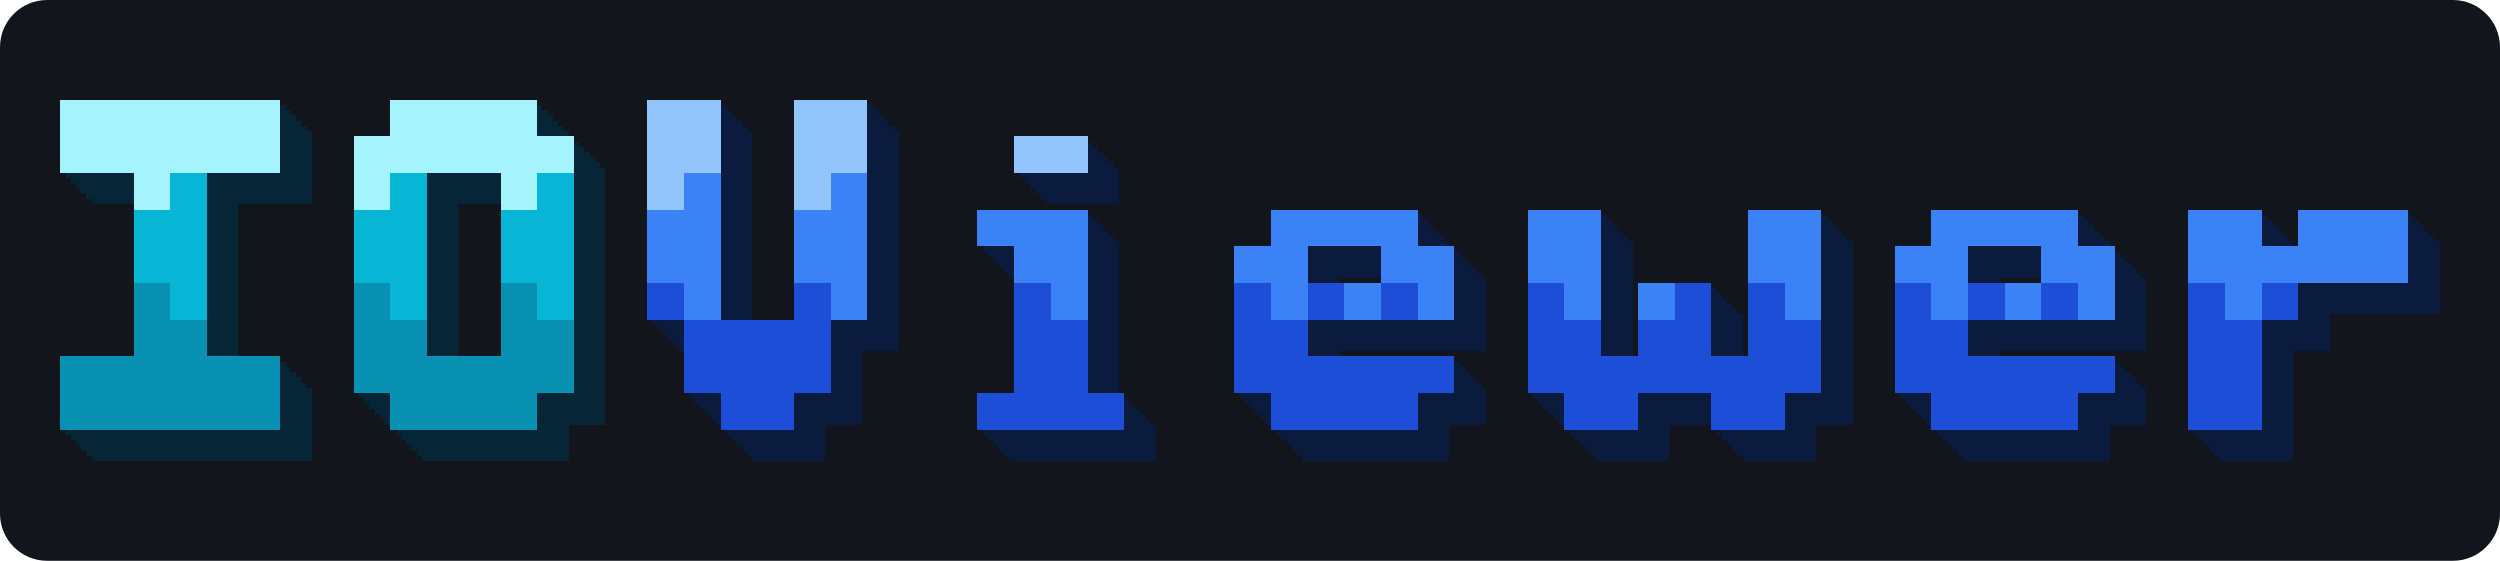
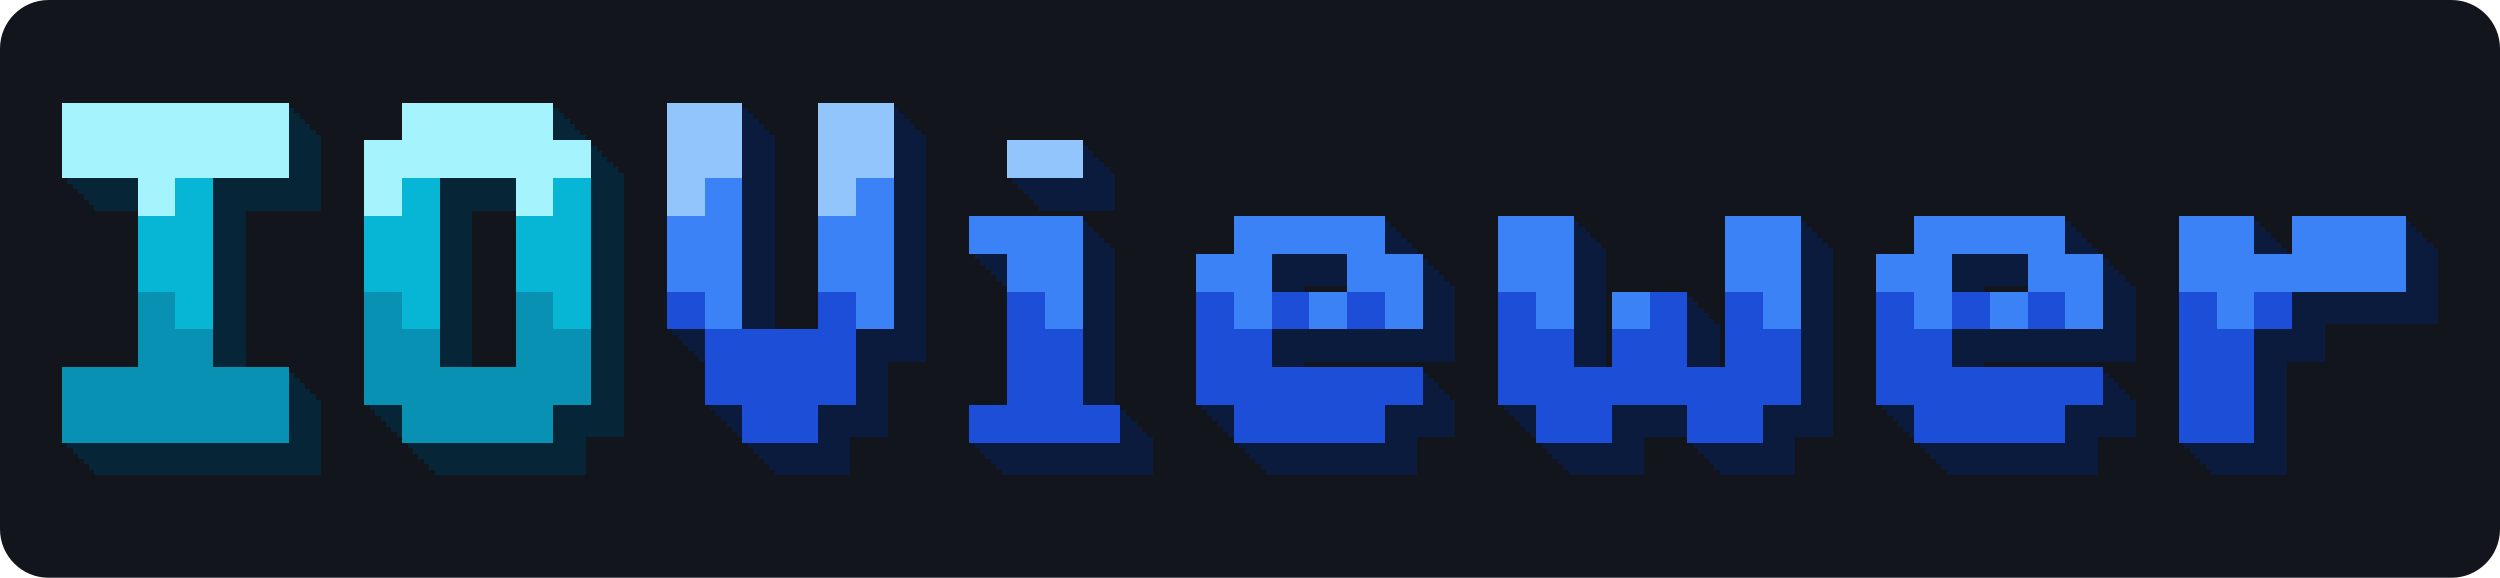
- <svg xmlns="http://www.w3.org/2000/svg" viewBox="0 0 954 214" width="954" height="214" role="img">
-   <rect width="954" height="214" rx="18" fill="#12161C" />
+ <svg xmlns="http://www.w3.org/2000/svg" viewBox="0 0 926 214" width="926" height="214" role="img">
+   <rect width="926" height="214" rx="18" fill="#12161C" />
  <g shape-rendering="crispEdges">
    <path fill="#062638" d="M25 40h84v14h-84zM27 42h84v14h-84zM29 44h84v14h-84zM31 46h84v14h-84zM33 48h84v14h-84zM35 50h84v14h-84zM25 54h84v14h-84zM27 56h84v14h-84zM29 58h84v14h-84zM31 60h84v14h-84zM33 62h84v14h-84zM35 64h84v14h-84zM53 68h28v14h-28zM55 70h28v14h-28zM57 72h28v14h-28zM59 74h28v14h-28zM61 76h28v14h-28zM63 78h28v14h-28zM53 82h28v14h-28zM55 84h28v14h-28zM57 86h28v14h-28zM59 88h28v14h-28zM61 90h28v14h-28zM63 92h28v14h-28zM53 96h28v14h-28zM55 98h28v14h-28zM57 100h28v14h-28zM59 102h28v14h-28zM61 104h28v14h-28zM63 106h28v14h-28zM53 110h28v14h-28zM55 112h28v14h-28zM57 114h28v14h-28zM59 116h28v14h-28zM61 118h28v14h-28zM63 120h28v14h-28zM53 124h28v14h-28zM55 126h28v14h-28zM57 128h28v14h-28zM59 130h28v14h-28zM61 132h28v14h-28zM63 134h28v14h-28zM25 138h84v14h-84zM27 140h84v14h-84zM29 142h84v14h-84zM31 144h84v14h-84zM33 146h84v14h-84zM35 148h84v14h-84zM25 152h84v14h-84zM27 154h84v14h-84zM29 156h84v14h-84zM31 158h84v14h-84zM33 160h84v14h-84zM35 162h84v14h-84z" />
    <path fill="#A5F3FC" d="M23 38h84v14h-84zM23 52h84v14h-84zM51 66h14v14h-14z" />
    <path fill="#06B6D4" d="M65 66h14v14h-14zM51 80h28v14h-28zM51 94h28v14h-28z" />
    <path fill="#0891B2" d="M51 108h14v14h-14z" />
    <path fill="#06B6D4" d="M65 108h14v14h-14z" />
    <path fill="#0891B2" d="M51 122h28v14h-28zM23 136h84v14h-84zM23 150h84v14h-84z" />
    <path fill="#062638" d="M151 40h56v14h-56zM153 42h56v14h-56zM155 44h56v14h-56zM157 46h56v14h-56zM159 48h56v14h-56zM161 50h56v14h-56zM137 54h84v14h-84zM139 56h84v14h-84zM141 58h84v14h-84zM143 60h84v14h-84zM145 62h84v14h-84zM147 64h84v14h-84zM137 68h28v14h-28zM193 68h28v14h-28zM139 70h28v14h-28zM195 70h28v14h-28zM141 72h28v14h-28zM197 72h28v14h-28zM143 74h28v14h-28zM199 74h28v14h-28zM145 76h28v14h-28zM201 76h28v14h-28zM147 78h28v14h-28zM203 78h28v14h-28zM137 82h28v14h-28zM193 82h28v14h-28zM139 84h28v14h-28zM195 84h28v14h-28zM141 86h28v14h-28zM197 86h28v14h-28zM143 88h28v14h-28zM199 88h28v14h-28zM145 90h28v14h-28zM201 90h28v14h-28zM147 92h28v14h-28zM203 92h28v14h-28zM137 96h28v14h-28zM193 96h28v14h-28zM139 98h28v14h-28zM195 98h28v14h-28zM141 100h28v14h-28zM197 100h28v14h-28zM143 102h28v14h-28zM199 102h28v14h-28zM145 104h28v14h-28zM201 104h28v14h-28zM147 106h28v14h-28zM203 106h28v14h-28zM137 110h28v14h-28zM193 110h28v14h-28zM139 112h28v14h-28zM195 112h28v14h-28zM141 114h28v14h-28zM197 114h28v14h-28zM143 116h28v14h-28zM199 116h28v14h-28zM145 118h28v14h-28zM201 118h28v14h-28zM147 120h28v14h-28zM203 120h28v14h-28zM137 124h28v14h-28zM193 124h28v14h-28zM139 126h28v14h-28zM195 126h28v14h-28zM141 128h28v14h-28zM197 128h28v14h-28zM143 130h28v14h-28zM199 130h28v14h-28zM145 132h28v14h-28zM201 132h28v14h-28zM147 134h28v14h-28zM203 134h28v14h-28zM137 138h84v14h-84zM139 140h84v14h-84zM141 142h84v14h-84zM143 144h84v14h-84zM145 146h84v14h-84zM147 148h84v14h-84zM151 152h56v14h-56zM153 154h56v14h-56zM155 156h56v14h-56zM157 158h56v14h-56zM159 160h56v14h-56zM161 162h56v14h-56z" />
    <path fill="#A5F3FC" d="M149 38h56v14h-56zM135 52h84v14h-84zM135 66h14v14h-14z" />
    <path fill="#06B6D4" d="M149 66h14v14h-14z" />
    <path fill="#A5F3FC" d="M191 66h14v14h-14z" />
    <path fill="#06B6D4" d="M205 66h14v14h-14zM135 80h28v14h-28zM191 80h28v14h-28zM135 94h28v14h-28zM191 94h28v14h-28z" />
    <path fill="#0891B2" d="M135 108h14v14h-14z" />
    <path fill="#06B6D4" d="M149 108h14v14h-14z" />
    <path fill="#0891B2" d="M191 108h14v14h-14z" />
    <path fill="#06B6D4" d="M205 108h14v14h-14z" />
    <path fill="#0891B2" d="M135 122h28v14h-28zM191 122h28v14h-28zM135 136h84v14h-84zM149 150h56v14h-56z" />
    <path fill="#0B1B3D" d="M249 40h28v14h-28zM305 40h28v14h-28zM251 42h28v14h-28zM307 42h28v14h-28zM253 44h28v14h-28zM309 44h28v14h-28zM255 46h28v14h-28zM311 46h28v14h-28zM257 48h28v14h-28zM313 48h28v14h-28zM259 50h28v14h-28zM315 50h28v14h-28zM249 54h28v14h-28zM305 54h28v14h-28zM251 56h28v14h-28zM307 56h28v14h-28zM253 58h28v14h-28zM309 58h28v14h-28zM255 60h28v14h-28zM311 60h28v14h-28zM257 62h28v14h-28zM313 62h28v14h-28zM259 64h28v14h-28zM315 64h28v14h-28zM249 68h28v14h-28zM305 68h28v14h-28zM251 70h28v14h-28zM307 70h28v14h-28zM253 72h28v14h-28zM309 72h28v14h-28zM255 74h28v14h-28zM311 74h28v14h-28zM257 76h28v14h-28zM313 76h28v14h-28zM259 78h28v14h-28zM315 78h28v14h-28zM249 82h28v14h-28zM305 82h28v14h-28zM251 84h28v14h-28zM307 84h28v14h-28zM253 86h28v14h-28zM309 86h28v14h-28zM255 88h28v14h-28zM311 88h28v14h-28zM257 90h28v14h-28zM313 90h28v14h-28zM259 92h28v14h-28zM315 92h28v14h-28zM249 96h28v14h-28zM305 96h28v14h-28zM251 98h28v14h-28zM307 98h28v14h-28zM253 100h28v14h-28zM309 100h28v14h-28zM255 102h28v14h-28zM311 102h28v14h-28zM257 104h28v14h-28zM313 104h28v14h-28zM259 106h28v14h-28zM315 106h28v14h-28zM249 110h28v14h-28zM305 110h28v14h-28zM251 112h28v14h-28zM307 112h28v14h-28zM253 114h28v14h-28zM309 114h28v14h-28zM255 116h28v14h-28zM311 116h28v14h-28zM257 118h28v14h-28zM313 118h28v14h-28zM259 120h28v14h-28zM315 120h28v14h-28zM263 124h56v14h-56zM265 126h56v14h-56zM267 128h56v14h-56zM269 130h56v14h-56zM271 132h56v14h-56zM273 134h56v14h-56zM263 138h56v14h-56zM265 140h56v14h-56zM267 142h56v14h-56zM269 144h56v14h-56zM271 146h56v14h-56zM273 148h56v14h-56zM277 152h28v14h-28zM279 154h28v14h-28zM281 156h28v14h-28zM283 158h28v14h-28zM285 160h28v14h-28zM287 162h28v14h-28z" />
    <path fill="#93C5FD" d="M247 38h28v14h-28zM303 38h28v14h-28zM247 52h28v14h-28zM303 52h28v14h-28zM247 66h14v14h-14z" />
    <path fill="#3B82F6" d="M261 66h14v14h-14z" />
    <path fill="#93C5FD" d="M303 66h14v14h-14z" />
    <path fill="#3B82F6" d="M317 66h14v14h-14zM247 80h28v14h-28zM303 80h28v14h-28zM247 94h28v14h-28zM303 94h28v14h-28z" />
    <path fill="#1D4ED8" d="M247 108h14v14h-14z" />
    <path fill="#3B82F6" d="M261 108h14v14h-14z" />
    <path fill="#1D4ED8" d="M303 108h14v14h-14z" />
    <path fill="#3B82F6" d="M317 108h14v14h-14z" />
    <path fill="#1D4ED8" d="M261 122h56v14h-56zM261 136h56v14h-56zM275 150h28v14h-28z" />
-     <path fill="#0B1B3D" d="M389 54h28v14h-28zM391 56h28v14h-28zM393 58h28v14h-28zM395 60h28v14h-28zM397 62h28v14h-28zM399 64h28v14h-28zM375 82h42v14h-42zM377 84h42v14h-42zM379 86h42v14h-42zM381 88h42v14h-42zM383 90h42v14h-42zM385 92h42v14h-42zM389 96h28v14h-28zM391 98h28v14h-28zM393 100h28v14h-28zM395 102h28v14h-28zM397 104h28v14h-28zM399 106h28v14h-28zM389 110h28v14h-28zM391 112h28v14h-28zM393 114h28v14h-28zM395 116h28v14h-28zM397 118h28v14h-28zM399 120h28v14h-28zM389 124h28v14h-28zM391 126h28v14h-28zM393 128h28v14h-28zM395 130h28v14h-28zM397 132h28v14h-28zM399 134h28v14h-28zM389 138h28v14h-28zM391 140h28v14h-28zM393 142h28v14h-28zM395 144h28v14h-28zM397 146h28v14h-28zM399 148h28v14h-28zM375 152h56v14h-56zM377 154h56v14h-56zM379 156h56v14h-56zM381 158h56v14h-56zM383 160h56v14h-56zM385 162h56v14h-56z" />
-     <path fill="#93C5FD" d="M387 52h28v14h-28z" />
-     <path fill="#3B82F6" d="M373 80h42v14h-42zM387 94h28v14h-28z" />
-     <path fill="#1D4ED8" d="M387 108h14v14h-14z" />
-     <path fill="#3B82F6" d="M401 108h14v14h-14z" />
-     <path fill="#1D4ED8" d="M387 122h28v14h-28zM387 136h28v14h-28zM373 150h56v14h-56z" />
-     <path fill="#0B1B3D" d="M487 82h56v14h-56zM489 84h56v14h-56zM491 86h56v14h-56zM493 88h56v14h-56zM495 90h56v14h-56zM497 92h56v14h-56zM473 96h28v14h-28zM529 96h28v14h-28zM475 98h28v14h-28zM531 98h28v14h-28zM477 100h28v14h-28zM533 100h28v14h-28zM479 102h28v14h-28zM535 102h28v14h-28zM481 104h28v14h-28zM537 104h28v14h-28zM483 106h28v14h-28zM539 106h28v14h-28zM473 110h84v14h-84zM475 112h84v14h-84zM477 114h84v14h-84zM479 116h84v14h-84zM481 118h84v14h-84zM483 120h84v14h-84zM473 124h28v14h-28zM475 126h28v14h-28zM477 128h28v14h-28zM479 130h28v14h-28zM481 132h28v14h-28zM483 134h28v14h-28zM473 138h84v14h-84zM475 140h84v14h-84zM477 142h84v14h-84zM479 144h84v14h-84zM481 146h84v14h-84zM483 148h84v14h-84zM487 152h56v14h-56zM489 154h56v14h-56zM491 156h56v14h-56zM493 158h56v14h-56zM495 160h56v14h-56zM497 162h56v14h-56z" />
-     <path fill="#3B82F6" d="M485 80h56v14h-56zM471 94h28v14h-28zM527 94h28v14h-28z" />
+     <path fill="#0B1B3D" d="M375 54h28v14h-28zM377 56h28v14h-28zM379 58h28v14h-28zM381 60h28v14h-28zM383 62h28v14h-28zM385 64h28v14h-28zM361 82h42v14h-42zM363 84h42v14h-42zM365 86h42v14h-42zM367 88h42v14h-42zM369 90h42v14h-42zM371 92h42v14h-42zM375 96h28v14h-28zM377 98h28v14h-28zM379 100h28v14h-28zM381 102h28v14h-28zM383 104h28v14h-28zM385 106h28v14h-28zM375 110h28v14h-28zM377 112h28v14h-28zM379 114h28v14h-28zM381 116h28v14h-28zM383 118h28v14h-28zM385 120h28v14h-28zM375 124h28v14h-28zM377 126h28v14h-28zM379 128h28v14h-28zM381 130h28v14h-28zM383 132h28v14h-28zM385 134h28v14h-28zM375 138h28v14h-28zM377 140h28v14h-28zM379 142h28v14h-28zM381 144h28v14h-28zM383 146h28v14h-28zM385 148h28v14h-28zM361 152h56v14h-56zM363 154h56v14h-56zM365 156h56v14h-56zM367 158h56v14h-56zM369 160h56v14h-56zM371 162h56v14h-56z" />
+     <path fill="#93C5FD" d="M373 52h28v14h-28z" />
+     <path fill="#3B82F6" d="M359 80h42v14h-42zM373 94h28v14h-28z" />
+     <path fill="#1D4ED8" d="M373 108h14v14h-14z" />
+     <path fill="#3B82F6" d="M387 108h14v14h-14z" />
+     <path fill="#1D4ED8" d="M373 122h28v14h-28zM373 136h28v14h-28zM359 150h56v14h-56z" />
+     <path fill="#0B1B3D" d="M459 82h56v14h-56zM461 84h56v14h-56zM463 86h56v14h-56zM465 88h56v14h-56zM467 90h56v14h-56zM469 92h56v14h-56zM445 96h28v14h-28zM501 96h28v14h-28zM447 98h28v14h-28zM503 98h28v14h-28zM449 100h28v14h-28zM505 100h28v14h-28zM451 102h28v14h-28zM507 102h28v14h-28zM453 104h28v14h-28zM509 104h28v14h-28zM455 106h28v14h-28zM511 106h28v14h-28zM445 110h84v14h-84zM447 112h84v14h-84zM449 114h84v14h-84zM451 116h84v14h-84zM453 118h84v14h-84zM455 120h84v14h-84zM445 124h28v14h-28zM447 126h28v14h-28zM449 128h28v14h-28zM451 130h28v14h-28zM453 132h28v14h-28zM455 134h28v14h-28zM445 138h84v14h-84zM447 140h84v14h-84zM449 142h84v14h-84zM451 144h84v14h-84zM453 146h84v14h-84zM455 148h84v14h-84zM459 152h56v14h-56zM461 154h56v14h-56zM463 156h56v14h-56zM465 158h56v14h-56zM467 160h56v14h-56zM469 162h56v14h-56z" />
+     <path fill="#3B82F6" d="M457 80h56v14h-56zM443 94h28v14h-28zM499 94h28v14h-28z" />
+     <path fill="#1D4ED8" d="M443 108h14v14h-14z" />
+     <path fill="#3B82F6" d="M457 108h14v14h-14z" />
    <path fill="#1D4ED8" d="M471 108h14v14h-14z" />
    <path fill="#3B82F6" d="M485 108h14v14h-14z" />
    <path fill="#1D4ED8" d="M499 108h14v14h-14z" />
    <path fill="#3B82F6" d="M513 108h14v14h-14z" />
-     <path fill="#1D4ED8" d="M527 108h14v14h-14z" />
-     <path fill="#3B82F6" d="M541 108h14v14h-14z" />
-     <path fill="#1D4ED8" d="M471 122h28v14h-28zM471 136h84v14h-84zM485 150h56v14h-56z" />
-     <path fill="#0B1B3D" d="M585 82h28v14h-28zM669 82h28v14h-28zM587 84h28v14h-28zM671 84h28v14h-28zM589 86h28v14h-28zM673 86h28v14h-28zM591 88h28v14h-28zM675 88h28v14h-28zM593 90h28v14h-28zM677 90h28v14h-28zM595 92h28v14h-28zM679 92h28v14h-28zM585 96h28v14h-28zM669 96h28v14h-28zM587 98h28v14h-28zM671 98h28v14h-28zM589 100h28v14h-28zM673 100h28v14h-28zM591 102h28v14h-28zM675 102h28v14h-28zM593 104h28v14h-28zM677 104h28v14h-28zM595 106h28v14h-28zM679 106h28v14h-28zM585 110h28v14h-28zM627 110h28v14h-28zM669 110h28v14h-28zM587 112h28v14h-28zM629 112h28v14h-28zM671 112h28v14h-28zM589 114h28v14h-28zM631 114h28v14h-28zM673 114h28v14h-28zM591 116h28v14h-28zM633 116h28v14h-28zM675 116h28v14h-28zM593 118h28v14h-28zM635 118h28v14h-28zM677 118h28v14h-28zM595 120h28v14h-28zM637 120h28v14h-28zM679 120h28v14h-28zM585 124h28v14h-28zM627 124h28v14h-28zM669 124h28v14h-28zM587 126h28v14h-28zM629 126h28v14h-28zM671 126h28v14h-28zM589 128h28v14h-28zM631 128h28v14h-28zM673 128h28v14h-28zM591 130h28v14h-28zM633 130h28v14h-28zM675 130h28v14h-28zM593 132h28v14h-28zM635 132h28v14h-28zM677 132h28v14h-28zM595 134h28v14h-28zM637 134h28v14h-28zM679 134h28v14h-28zM585 138h112v14h-112zM587 140h112v14h-112zM589 142h112v14h-112zM591 144h112v14h-112zM593 146h112v14h-112zM595 148h112v14h-112zM599 152h28v14h-28zM655 152h28v14h-28zM601 154h28v14h-28zM657 154h28v14h-28zM603 156h28v14h-28zM659 156h28v14h-28zM605 158h28v14h-28zM661 158h28v14h-28zM607 160h28v14h-28zM663 160h28v14h-28zM609 162h28v14h-28zM665 162h28v14h-28z" />
-     <path fill="#3B82F6" d="M583 80h28v14h-28zM667 80h28v14h-28zM583 94h28v14h-28zM667 94h28v14h-28z" />
-     <path fill="#1D4ED8" d="M583 108h14v14h-14z" />
-     <path fill="#3B82F6" d="M597 108h14v14h-14zM625 108h14v14h-14z" />
-     <path fill="#1D4ED8" d="M639 108h14v14h-14zM667 108h14v14h-14z" />
-     <path fill="#3B82F6" d="M681 108h14v14h-14z" />
-     <path fill="#1D4ED8" d="M583 122h28v14h-28zM625 122h28v14h-28zM667 122h28v14h-28zM583 136h112v14h-112zM597 150h28v14h-28zM653 150h28v14h-28z" />
-     <path fill="#0B1B3D" d="M739 82h56v14h-56zM741 84h56v14h-56zM743 86h56v14h-56zM745 88h56v14h-56zM747 90h56v14h-56zM749 92h56v14h-56zM725 96h28v14h-28zM781 96h28v14h-28zM727 98h28v14h-28zM783 98h28v14h-28zM729 100h28v14h-28zM785 100h28v14h-28zM731 102h28v14h-28zM787 102h28v14h-28zM733 104h28v14h-28zM789 104h28v14h-28zM735 106h28v14h-28zM791 106h28v14h-28zM725 110h84v14h-84zM727 112h84v14h-84zM729 114h84v14h-84zM731 116h84v14h-84zM733 118h84v14h-84zM735 120h84v14h-84zM725 124h28v14h-28zM727 126h28v14h-28zM729 128h28v14h-28zM731 130h28v14h-28zM733 132h28v14h-28zM735 134h28v14h-28zM725 138h84v14h-84zM727 140h84v14h-84zM729 142h84v14h-84zM731 144h84v14h-84zM733 146h84v14h-84zM735 148h84v14h-84zM739 152h56v14h-56zM741 154h56v14h-56zM743 156h56v14h-56zM745 158h56v14h-56zM747 160h56v14h-56zM749 162h56v14h-56z" />
-     <path fill="#3B82F6" d="M737 80h56v14h-56zM723 94h28v14h-28zM779 94h28v14h-28z" />
+     <path fill="#1D4ED8" d="M443 122h28v14h-28zM443 136h84v14h-84zM457 150h56v14h-56z" />
+     <path fill="#0B1B3D" d="M557 82h28v14h-28zM641 82h28v14h-28zM559 84h28v14h-28zM643 84h28v14h-28zM561 86h28v14h-28zM645 86h28v14h-28zM563 88h28v14h-28zM647 88h28v14h-28zM565 90h28v14h-28zM649 90h28v14h-28zM567 92h28v14h-28zM651 92h28v14h-28zM557 96h28v14h-28zM641 96h28v14h-28zM559 98h28v14h-28zM643 98h28v14h-28zM561 100h28v14h-28zM645 100h28v14h-28zM563 102h28v14h-28zM647 102h28v14h-28zM565 104h28v14h-28zM649 104h28v14h-28zM567 106h28v14h-28zM651 106h28v14h-28zM557 110h28v14h-28zM599 110h28v14h-28zM641 110h28v14h-28zM559 112h28v14h-28zM601 112h28v14h-28zM643 112h28v14h-28zM561 114h28v14h-28zM603 114h28v14h-28zM645 114h28v14h-28zM563 116h28v14h-28zM605 116h28v14h-28zM647 116h28v14h-28zM565 118h28v14h-28zM607 118h28v14h-28zM649 118h28v14h-28zM567 120h28v14h-28zM609 120h28v14h-28zM651 120h28v14h-28zM557 124h28v14h-28zM599 124h28v14h-28zM641 124h28v14h-28zM559 126h28v14h-28zM601 126h28v14h-28zM643 126h28v14h-28zM561 128h28v14h-28zM603 128h28v14h-28zM645 128h28v14h-28zM563 130h28v14h-28zM605 130h28v14h-28zM647 130h28v14h-28zM565 132h28v14h-28zM607 132h28v14h-28zM649 132h28v14h-28zM567 134h28v14h-28zM609 134h28v14h-28zM651 134h28v14h-28zM557 138h112v14h-112zM559 140h112v14h-112zM561 142h112v14h-112zM563 144h112v14h-112zM565 146h112v14h-112zM567 148h112v14h-112zM571 152h28v14h-28zM627 152h28v14h-28zM573 154h28v14h-28zM629 154h28v14h-28zM575 156h28v14h-28zM631 156h28v14h-28zM577 158h28v14h-28zM633 158h28v14h-28zM579 160h28v14h-28zM635 160h28v14h-28zM581 162h28v14h-28zM637 162h28v14h-28z" />
+     <path fill="#3B82F6" d="M555 80h28v14h-28zM639 80h28v14h-28zM555 94h28v14h-28zM639 94h28v14h-28z" />
+     <path fill="#1D4ED8" d="M555 108h14v14h-14z" />
+     <path fill="#3B82F6" d="M569 108h14v14h-14zM597 108h14v14h-14z" />
+     <path fill="#1D4ED8" d="M611 108h14v14h-14zM639 108h14v14h-14z" />
+     <path fill="#3B82F6" d="M653 108h14v14h-14z" />
+     <path fill="#1D4ED8" d="M555 122h28v14h-28zM597 122h28v14h-28zM639 122h28v14h-28zM555 136h112v14h-112zM569 150h28v14h-28zM625 150h28v14h-28z" />
+     <path fill="#0B1B3D" d="M711 82h56v14h-56zM713 84h56v14h-56zM715 86h56v14h-56zM717 88h56v14h-56zM719 90h56v14h-56zM721 92h56v14h-56zM697 96h28v14h-28zM753 96h28v14h-28zM699 98h28v14h-28zM755 98h28v14h-28zM701 100h28v14h-28zM757 100h28v14h-28zM703 102h28v14h-28zM759 102h28v14h-28zM705 104h28v14h-28zM761 104h28v14h-28zM707 106h28v14h-28zM763 106h28v14h-28zM697 110h84v14h-84zM699 112h84v14h-84zM701 114h84v14h-84zM703 116h84v14h-84zM705 118h84v14h-84zM707 120h84v14h-84zM697 124h28v14h-28zM699 126h28v14h-28zM701 128h28v14h-28zM703 130h28v14h-28zM705 132h28v14h-28zM707 134h28v14h-28zM697 138h84v14h-84zM699 140h84v14h-84zM701 142h84v14h-84zM703 144h84v14h-84zM705 146h84v14h-84zM707 148h84v14h-84zM711 152h56v14h-56zM713 154h56v14h-56zM715 156h56v14h-56zM717 158h56v14h-56zM719 160h56v14h-56zM721 162h56v14h-56z" />
+     <path fill="#3B82F6" d="M709 80h56v14h-56zM695 94h28v14h-28zM751 94h28v14h-28z" />
+     <path fill="#1D4ED8" d="M695 108h14v14h-14z" />
+     <path fill="#3B82F6" d="M709 108h14v14h-14z" />
    <path fill="#1D4ED8" d="M723 108h14v14h-14z" />
    <path fill="#3B82F6" d="M737 108h14v14h-14z" />
    <path fill="#1D4ED8" d="M751 108h14v14h-14z" />
    <path fill="#3B82F6" d="M765 108h14v14h-14z" />
-     <path fill="#1D4ED8" d="M779 108h14v14h-14z" />
-     <path fill="#3B82F6" d="M793 108h14v14h-14z" />
-     <path fill="#1D4ED8" d="M723 122h28v14h-28zM723 136h84v14h-84zM737 150h56v14h-56z" />
-     <path fill="#0B1B3D" d="M837 82h28v14h-28zM879 82h42v14h-42zM839 84h28v14h-28zM881 84h42v14h-42zM841 86h28v14h-28zM883 86h42v14h-42zM843 88h28v14h-28zM885 88h42v14h-42zM845 90h28v14h-28zM887 90h42v14h-42zM847 92h28v14h-28zM889 92h42v14h-42zM837 96h84v14h-84zM839 98h84v14h-84zM841 100h84v14h-84zM843 102h84v14h-84zM845 104h84v14h-84zM847 106h84v14h-84zM837 110h42v14h-42zM839 112h42v14h-42zM841 114h42v14h-42zM843 116h42v14h-42zM845 118h42v14h-42zM847 120h42v14h-42zM837 124h28v14h-28zM839 126h28v14h-28zM841 128h28v14h-28zM843 130h28v14h-28zM845 132h28v14h-28zM847 134h28v14h-28zM837 138h28v14h-28zM839 140h28v14h-28zM841 142h28v14h-28zM843 144h28v14h-28zM845 146h28v14h-28zM847 148h28v14h-28zM837 152h28v14h-28zM839 154h28v14h-28zM841 156h28v14h-28zM843 158h28v14h-28zM845 160h28v14h-28zM847 162h28v14h-28z" />
-     <path fill="#3B82F6" d="M835 80h28v14h-28zM877 80h42v14h-42zM835 94h84v14h-84z" />
-     <path fill="#1D4ED8" d="M835 108h14v14h-14z" />
-     <path fill="#3B82F6" d="M849 108h14v14h-14z" />
-     <path fill="#1D4ED8" d="M863 108h14v14h-14zM835 122h28v14h-28zM835 136h28v14h-28zM835 150h28v14h-28z" />
+     <path fill="#1D4ED8" d="M695 122h28v14h-28zM695 136h84v14h-84zM709 150h56v14h-56z" />
+     <path fill="#0B1B3D" d="M809 82h28v14h-28zM851 82h42v14h-42zM811 84h28v14h-28zM853 84h42v14h-42zM813 86h28v14h-28zM855 86h42v14h-42zM815 88h28v14h-28zM857 88h42v14h-42zM817 90h28v14h-28zM859 90h42v14h-42zM819 92h28v14h-28zM861 92h42v14h-42zM809 96h84v14h-84zM811 98h84v14h-84zM813 100h84v14h-84zM815 102h84v14h-84zM817 104h84v14h-84zM819 106h84v14h-84zM809 110h42v14h-42zM811 112h42v14h-42zM813 114h42v14h-42zM815 116h42v14h-42zM817 118h42v14h-42zM819 120h42v14h-42zM809 124h28v14h-28zM811 126h28v14h-28zM813 128h28v14h-28zM815 130h28v14h-28zM817 132h28v14h-28zM819 134h28v14h-28zM809 138h28v14h-28zM811 140h28v14h-28zM813 142h28v14h-28zM815 144h28v14h-28zM817 146h28v14h-28zM819 148h28v14h-28zM809 152h28v14h-28zM811 154h28v14h-28zM813 156h28v14h-28zM815 158h28v14h-28zM817 160h28v14h-28zM819 162h28v14h-28z" />
+     <path fill="#3B82F6" d="M807 80h28v14h-28zM849 80h42v14h-42zM807 94h84v14h-84z" />
+     <path fill="#1D4ED8" d="M807 108h14v14h-14z" />
+     <path fill="#3B82F6" d="M821 108h14v14h-14z" />
+     <path fill="#1D4ED8" d="M835 108h14v14h-14zM807 122h28v14h-28zM807 136h28v14h-28zM807 150h28v14h-28z" />
  </g>
</svg>
